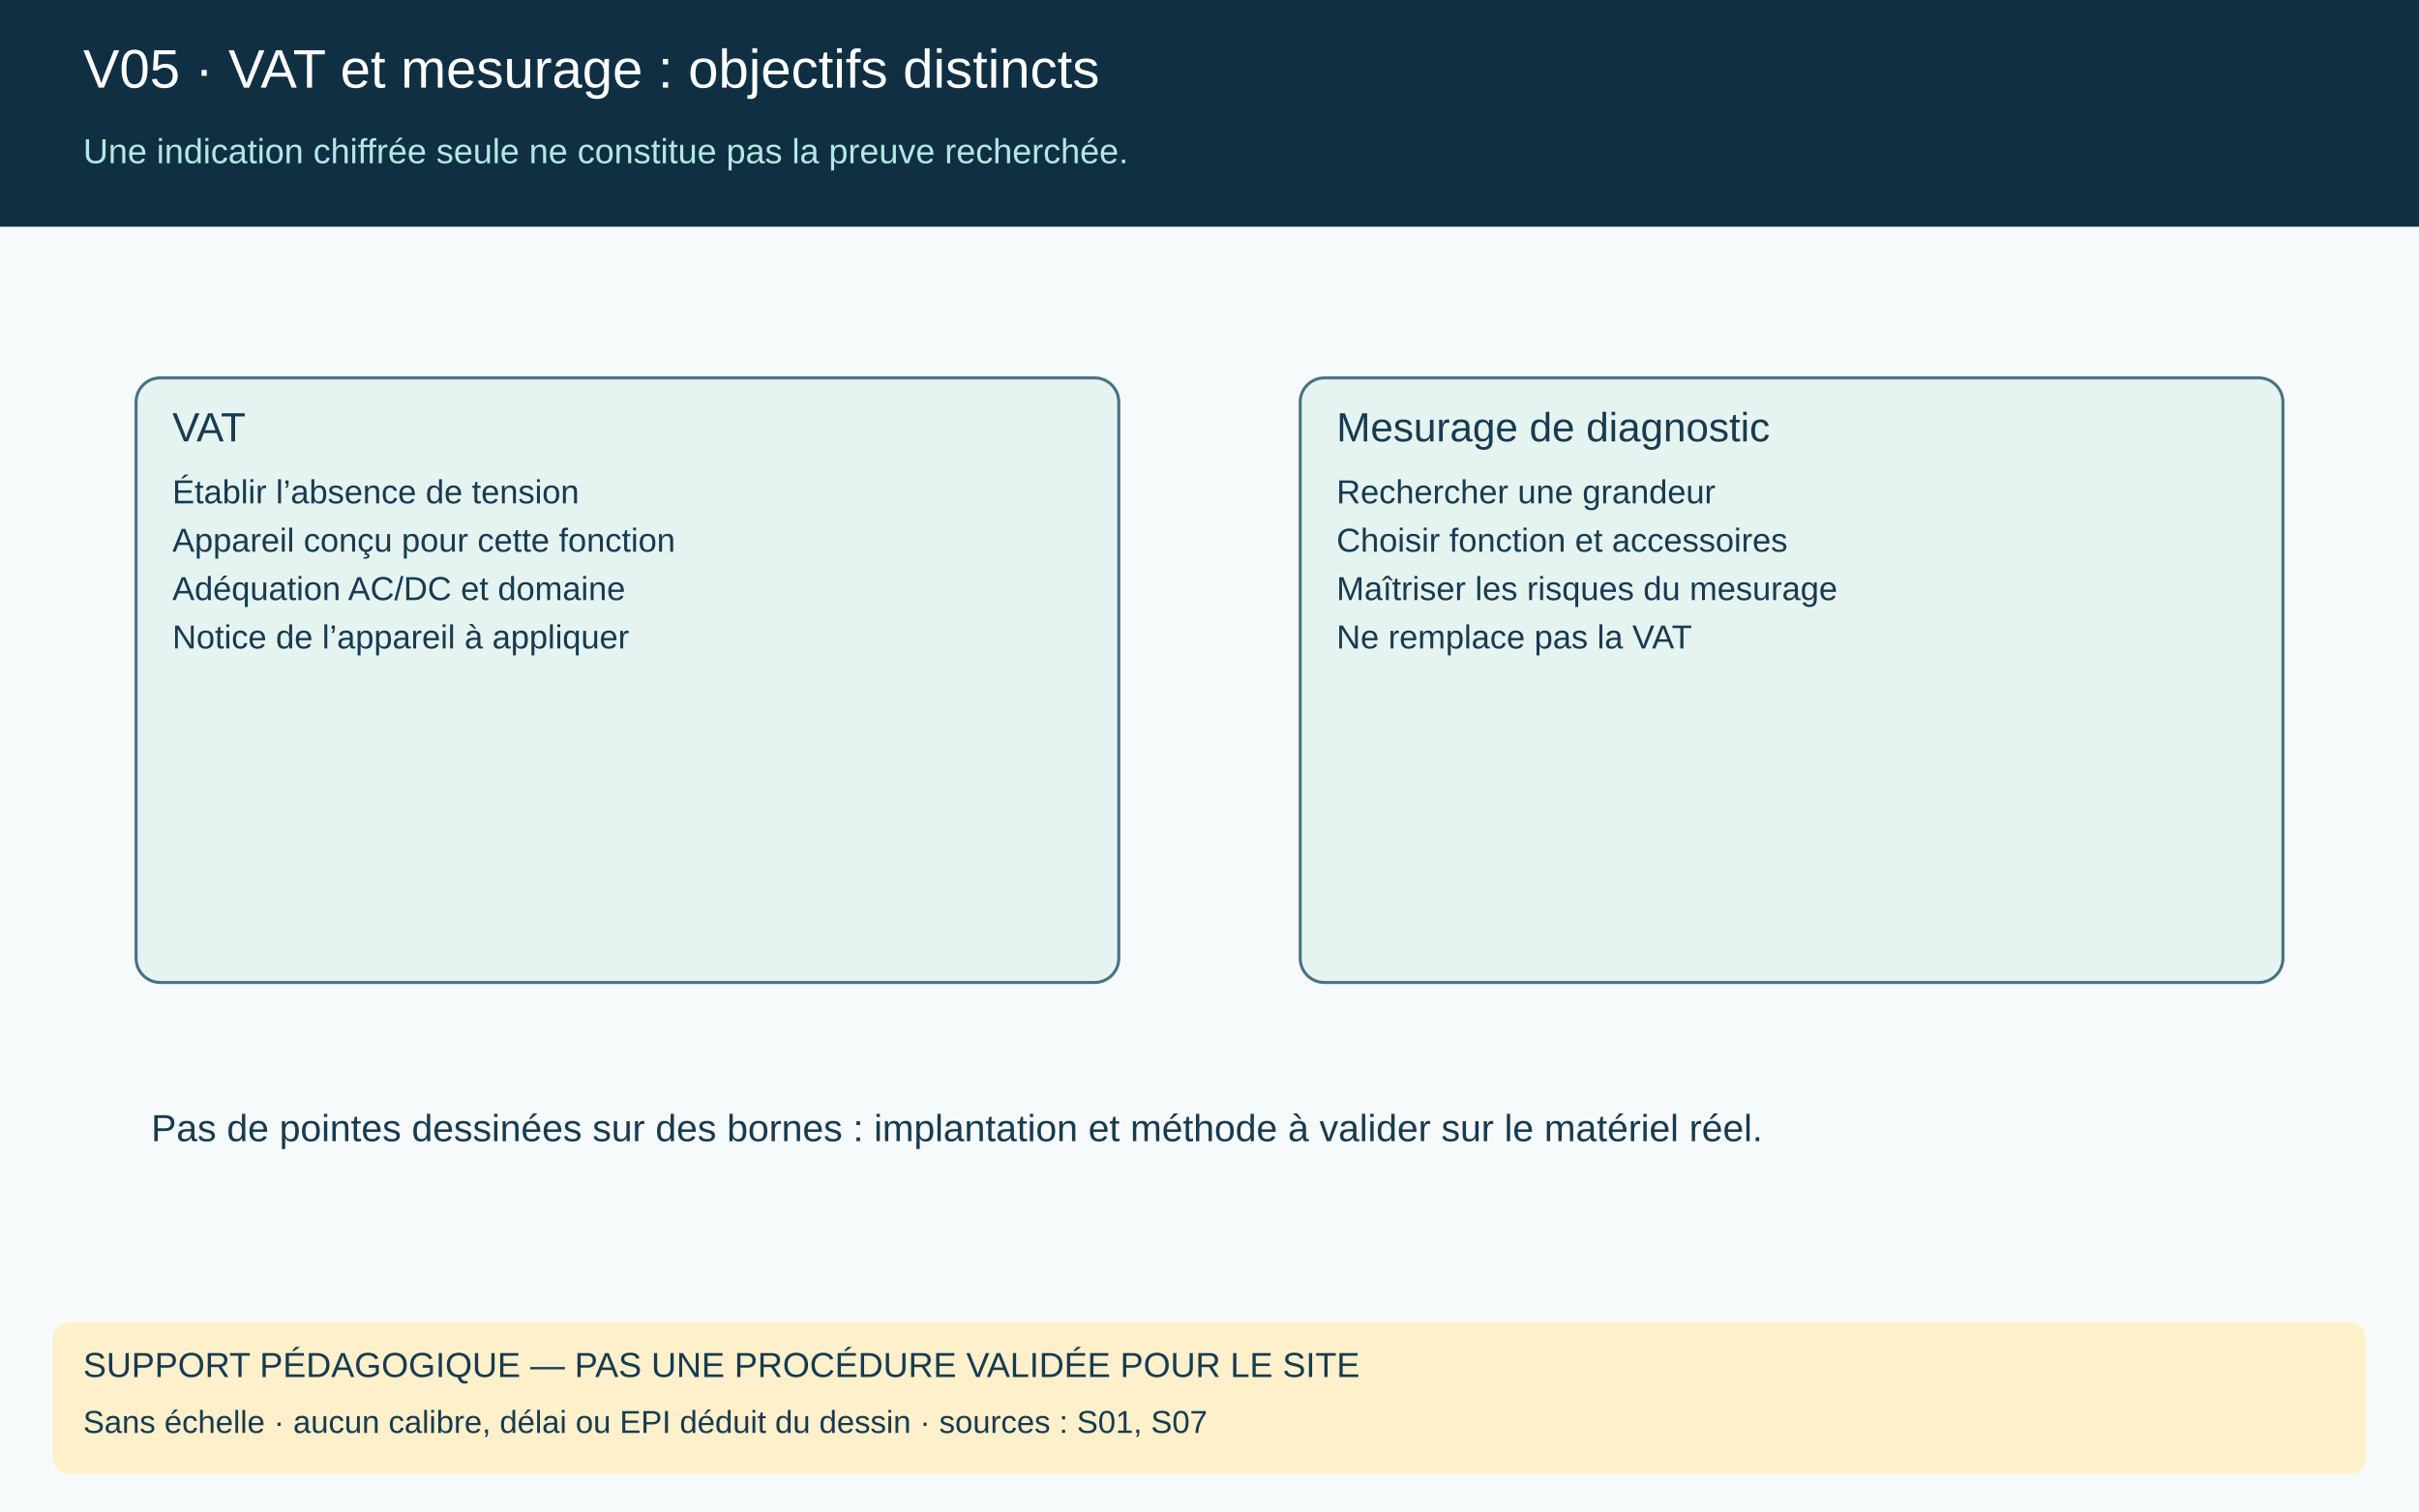
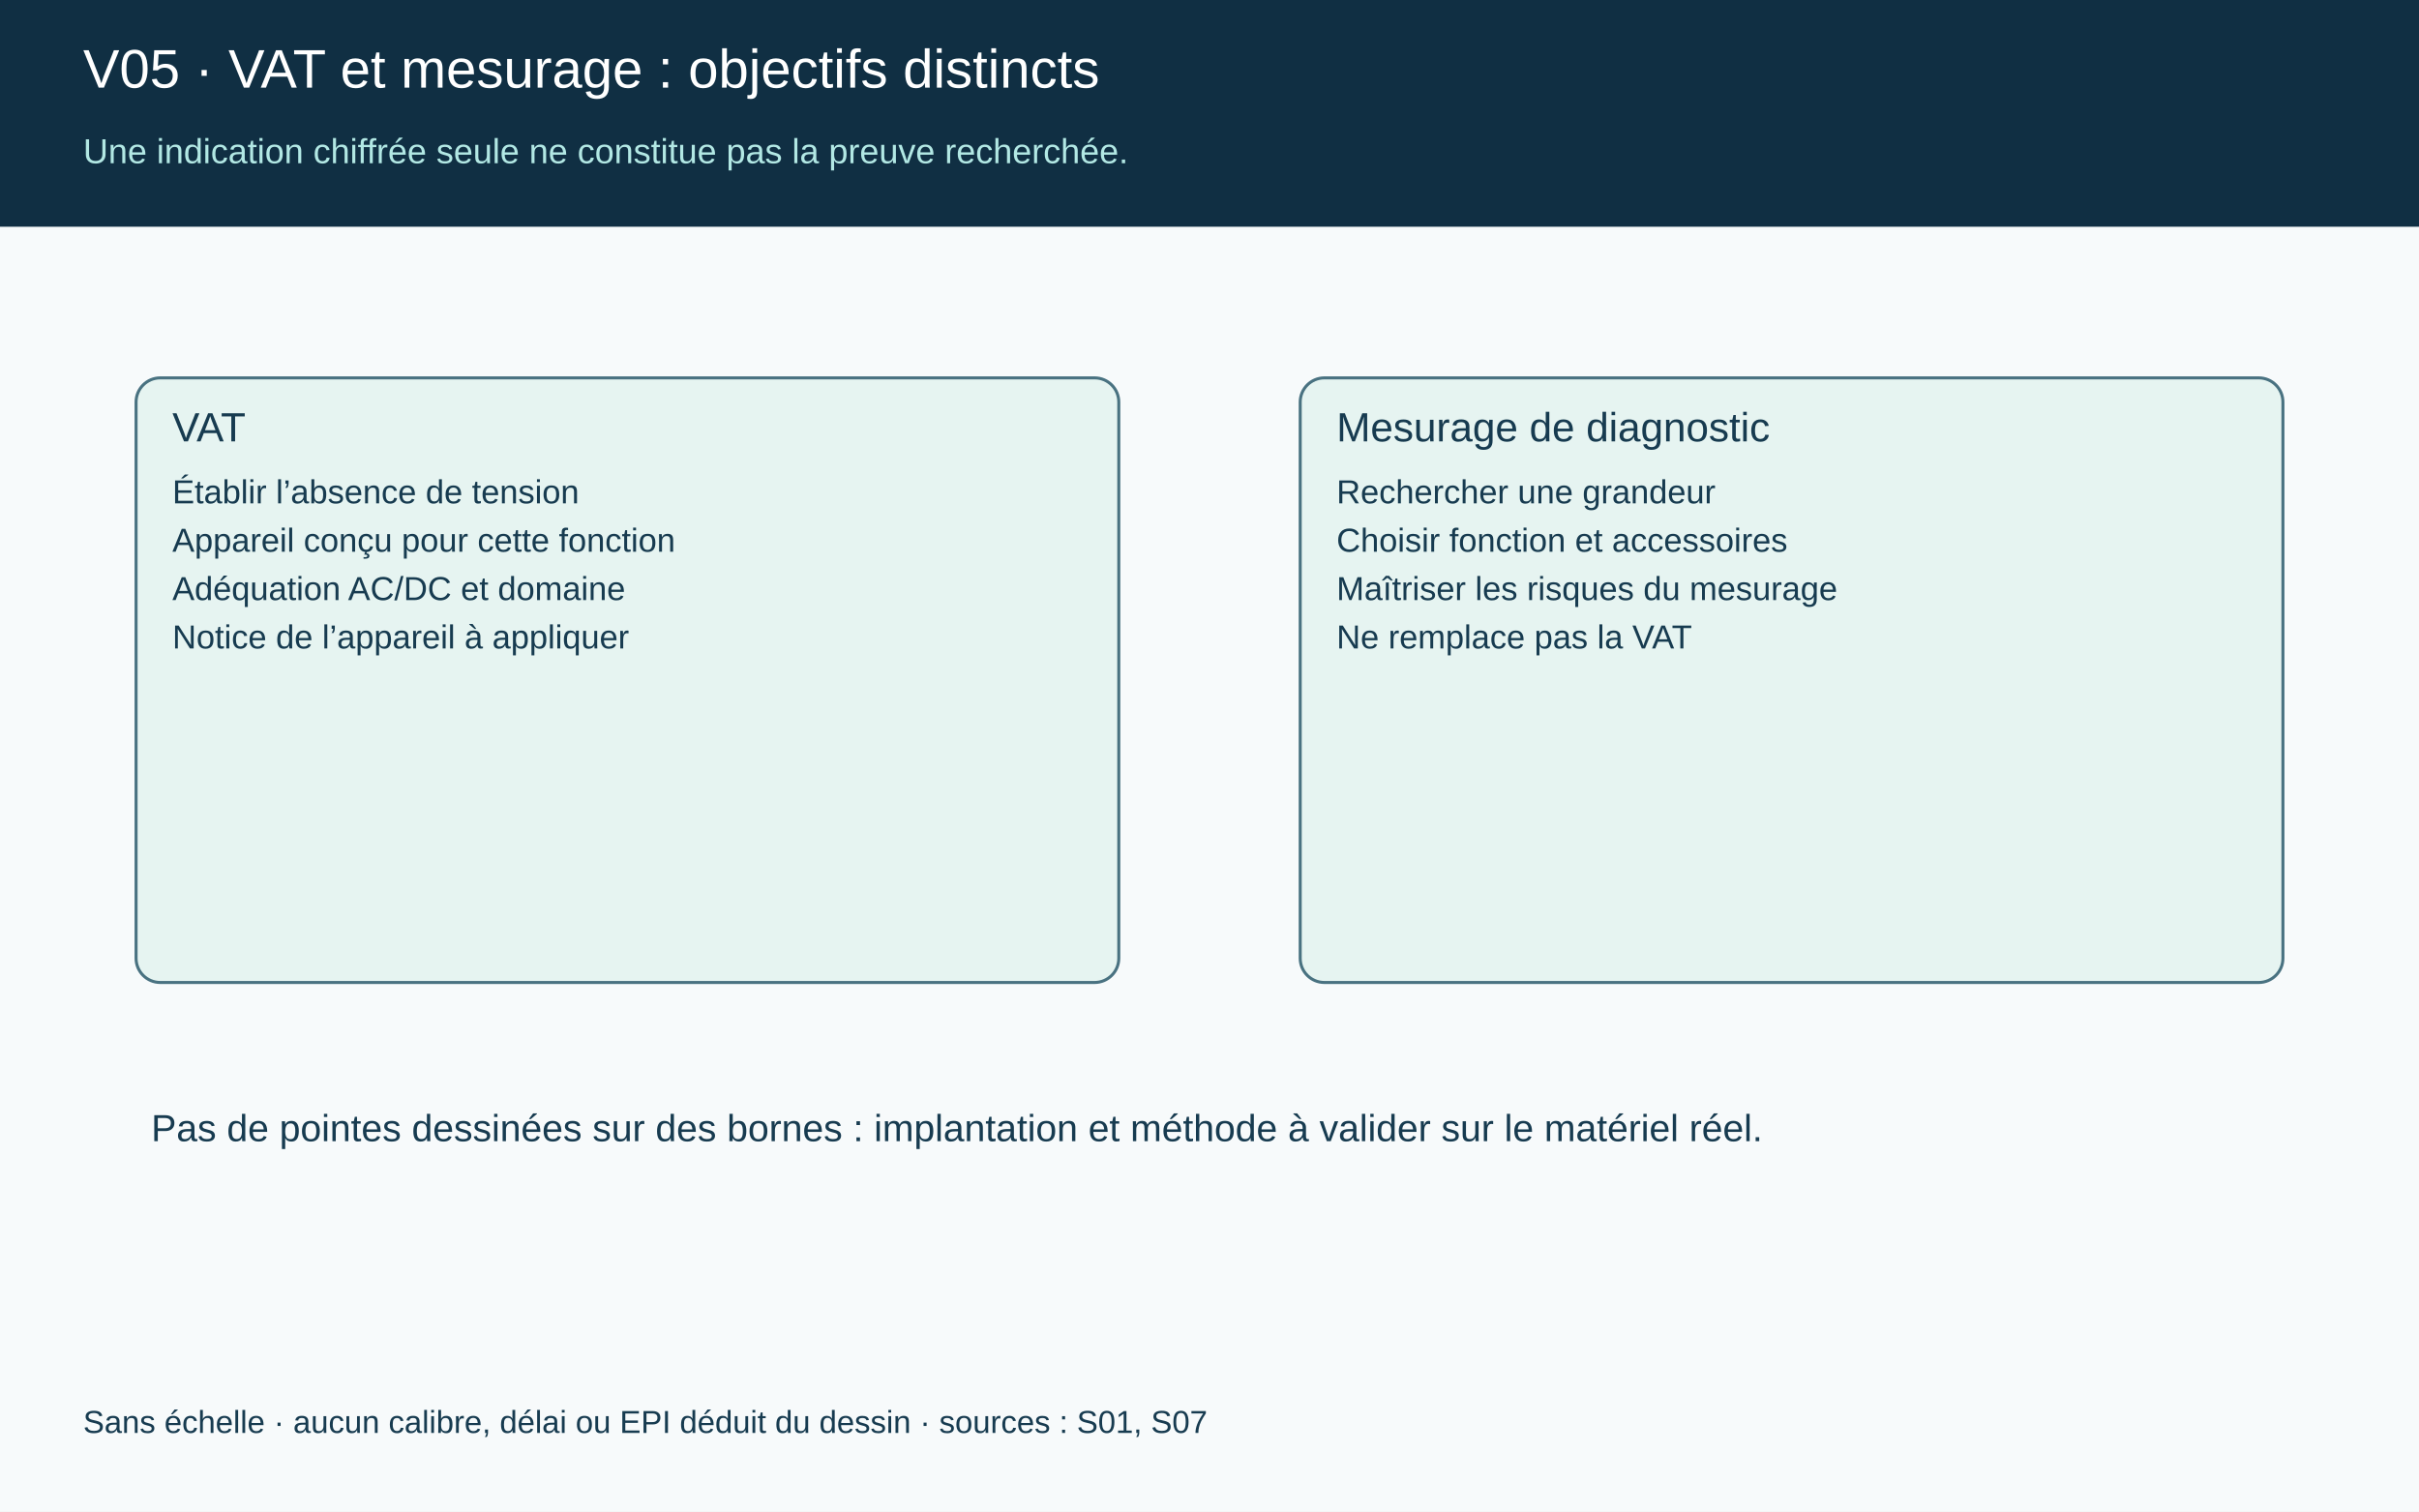
<svg xmlns="http://www.w3.org/2000/svg" width="1600" height="1000" viewBox="0 0 1600 1000" role="img" aria-labelledby="title desc">
  <defs>
    <marker id="a" markerWidth="10" markerHeight="10" refX="8" refY="3" orient="auto" markerUnits="strokeWidth">
      <path d="M0,0 L0,6 L9,3 z" fill="#0b6672" />
    </marker>
  </defs>
  <rect width="1600" height="1000" fill="#f7fafb" />
  <g font-family="Arial, sans-serif">
    <rect width="1600" height="150" fill="#102f43" />
    <text x="55" y="58" font-size="36" fill="#ffffff">V05 · VAT et mesurage : objectifs distincts</text>
    <text x="55" y="108" font-size="23" fill="#b2e8e4">Une indication chiffrée seule ne constitue pas la preuve recherchée.</text>
    <rect x="90" y="250" width="650" height="400" rx="16" fill="#e6f4f1" stroke="#497281" stroke-width="2" />
    <text x="114" y="292" font-size="27" fill="#173b50">VAT</text>
    <text x="114" y="333" font-size="22" fill="#173b50">Établir l’absence de tension</text>
    <text x="114" y="365" font-size="22" fill="#173b50">Appareil conçu pour cette fonction</text>
    <text x="114" y="397" font-size="22" fill="#173b50">Adéquation AC/DC et domaine</text>
    <text x="114" y="429" font-size="22" fill="#173b50">Notice de l’appareil à appliquer</text>
    <rect x="860" y="250" width="650" height="400" rx="16" fill="#e6f4f1" stroke="#497281" stroke-width="2" />
    <text x="884" y="292" font-size="27" fill="#173b50">Mesurage de diagnostic</text>
    <text x="884" y="333" font-size="22" fill="#173b50">Rechercher une grandeur</text>
    <text x="884" y="365" font-size="22" fill="#173b50">Choisir fonction et accessoires</text>
    <text x="884" y="397" font-size="22" fill="#173b50">Maîtriser les risques du mesurage</text>
    <text x="884" y="429" font-size="22" fill="#173b50">Ne remplace pas la VAT</text>
    <text x="100" y="755" font-size="25" fill="#173b50">Pas de pointes dessinées sur des bornes : implantation et méthode à valider sur le matériel réel.</text>
-     <rect x="35" y="875" width="1530" height="100" rx="10" fill="#fff0cc" />
-     <text x="55" y="911" font-size="23" fill="#173b50">SUPPORT PÉDAGOGIQUE — PAS UNE PROCÉDURE VALIDÉE POUR LE SITE</text>
    <text x="55" y="948" font-size="21" fill="#173b50">Sans échelle · aucun calibre, délai ou EPI déduit du dessin · sources : S01, S07</text>
  </g>
</svg>
